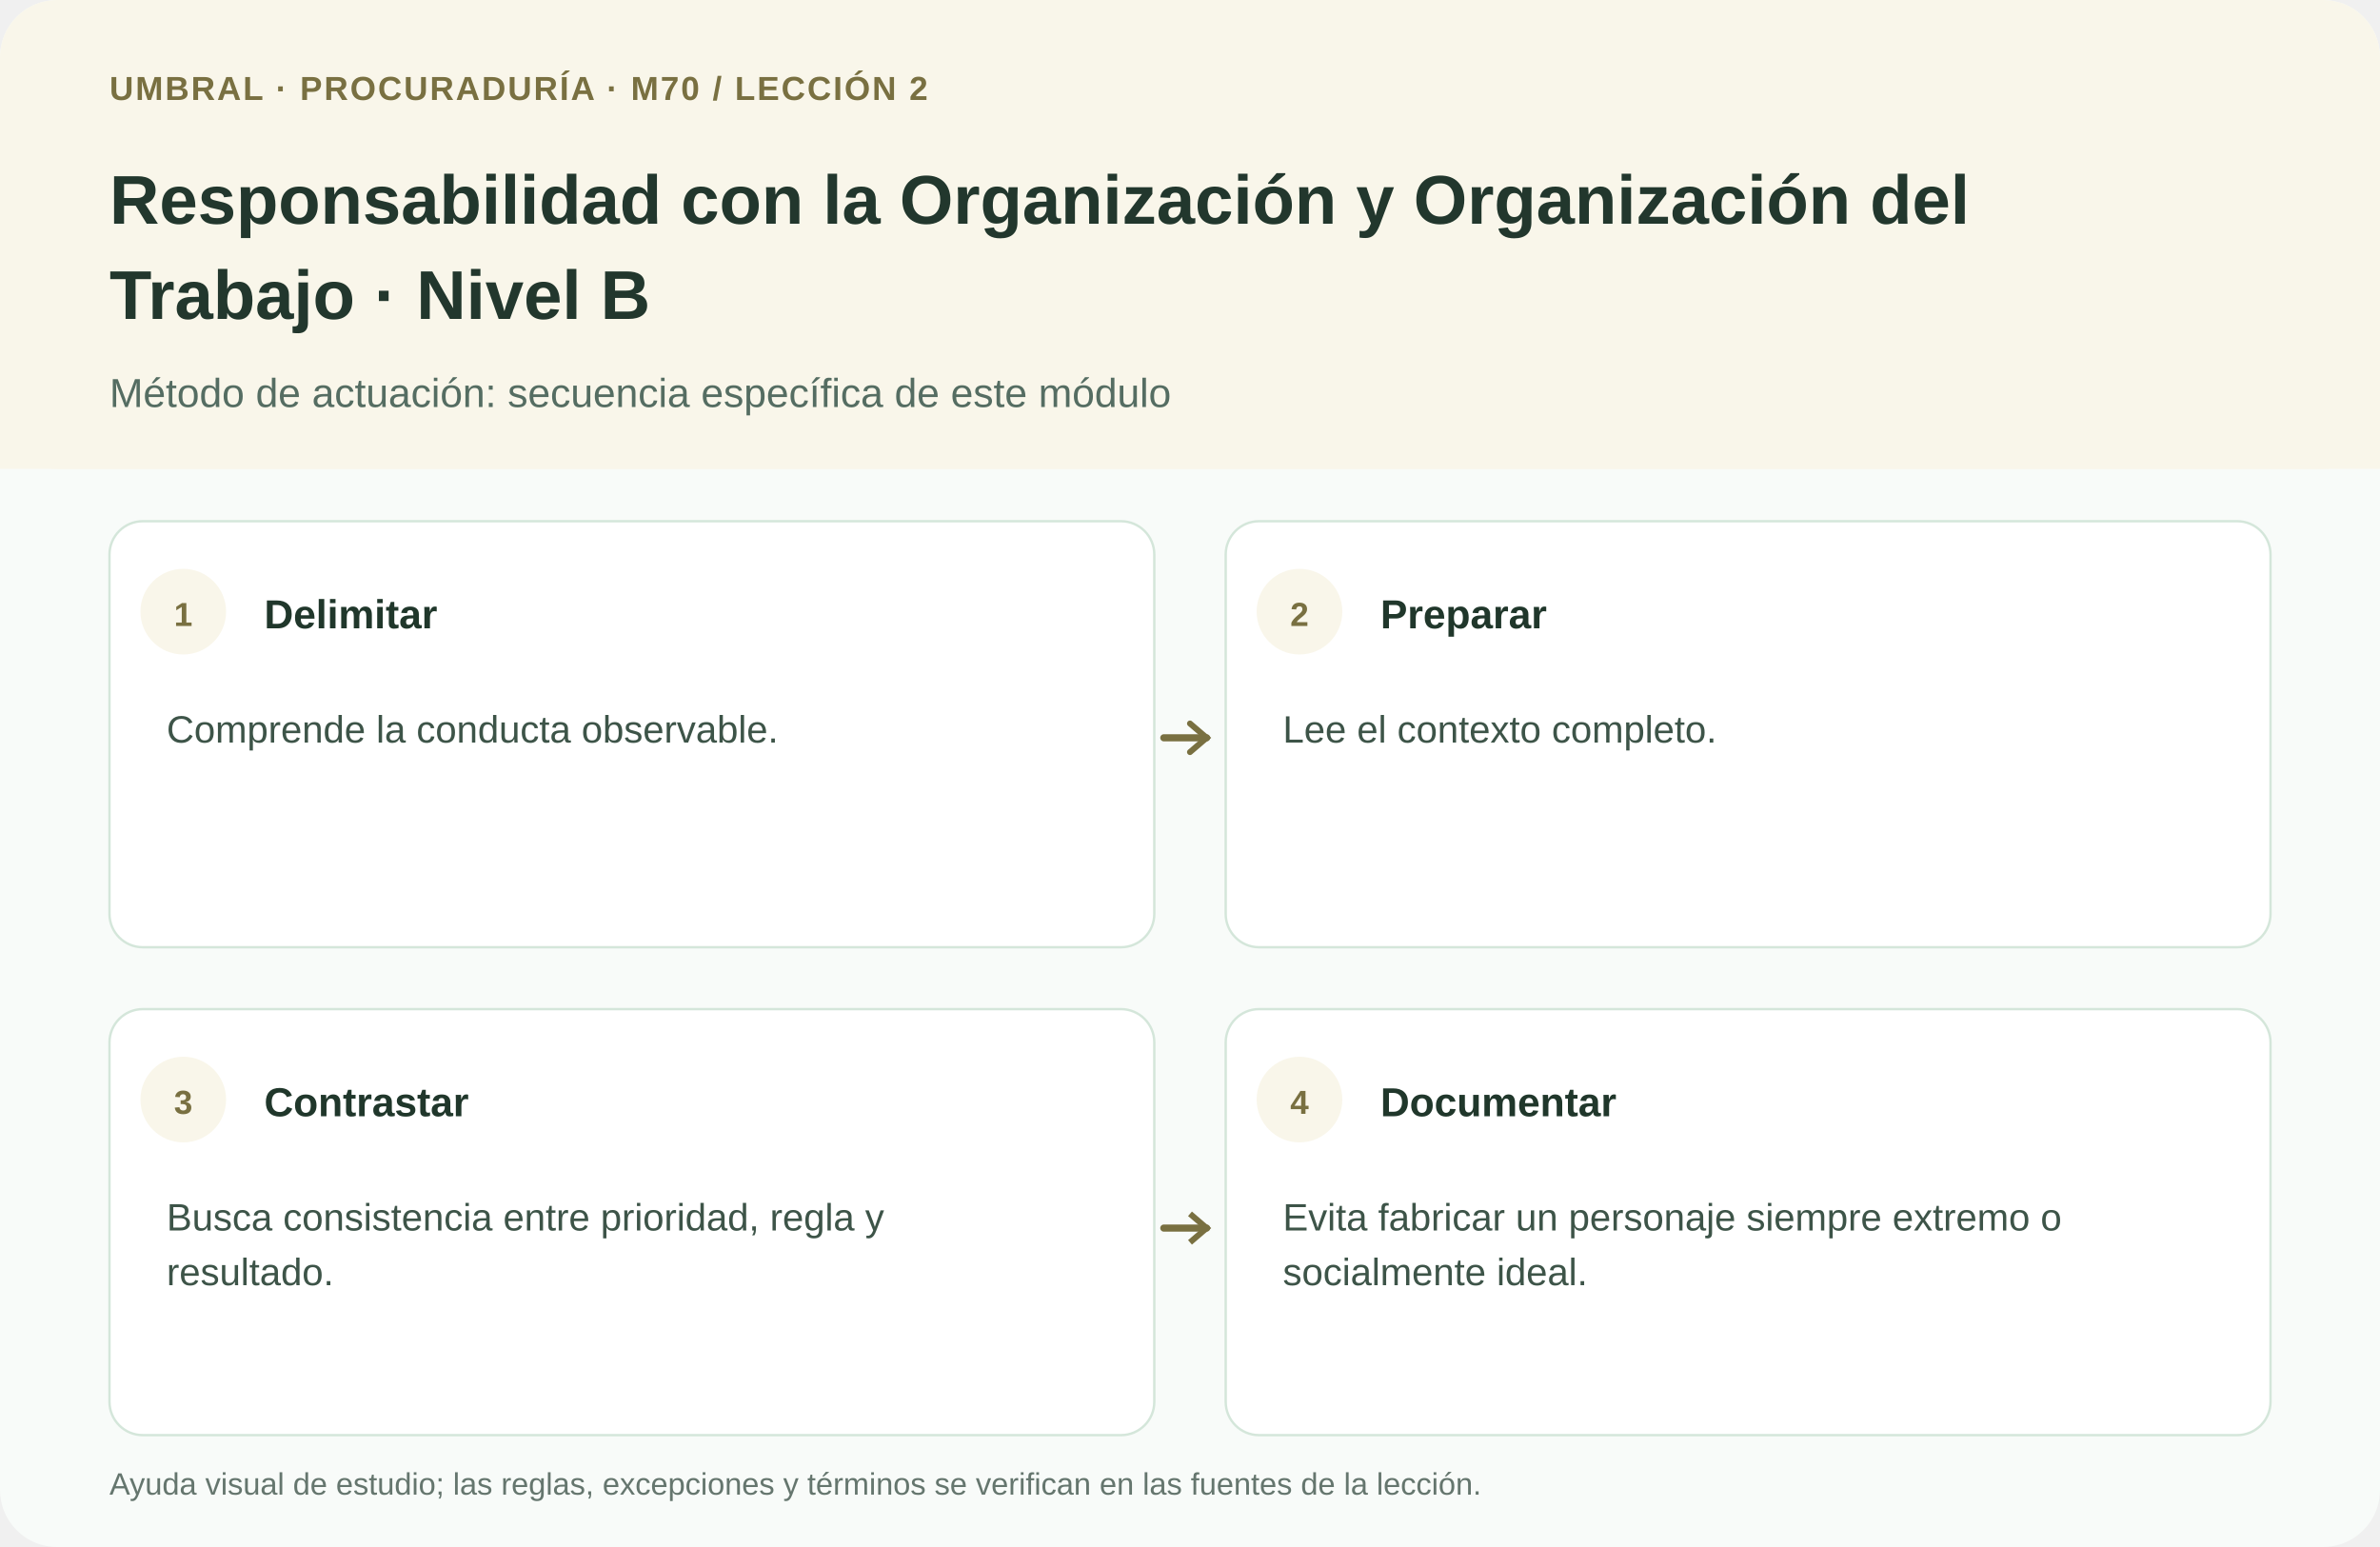
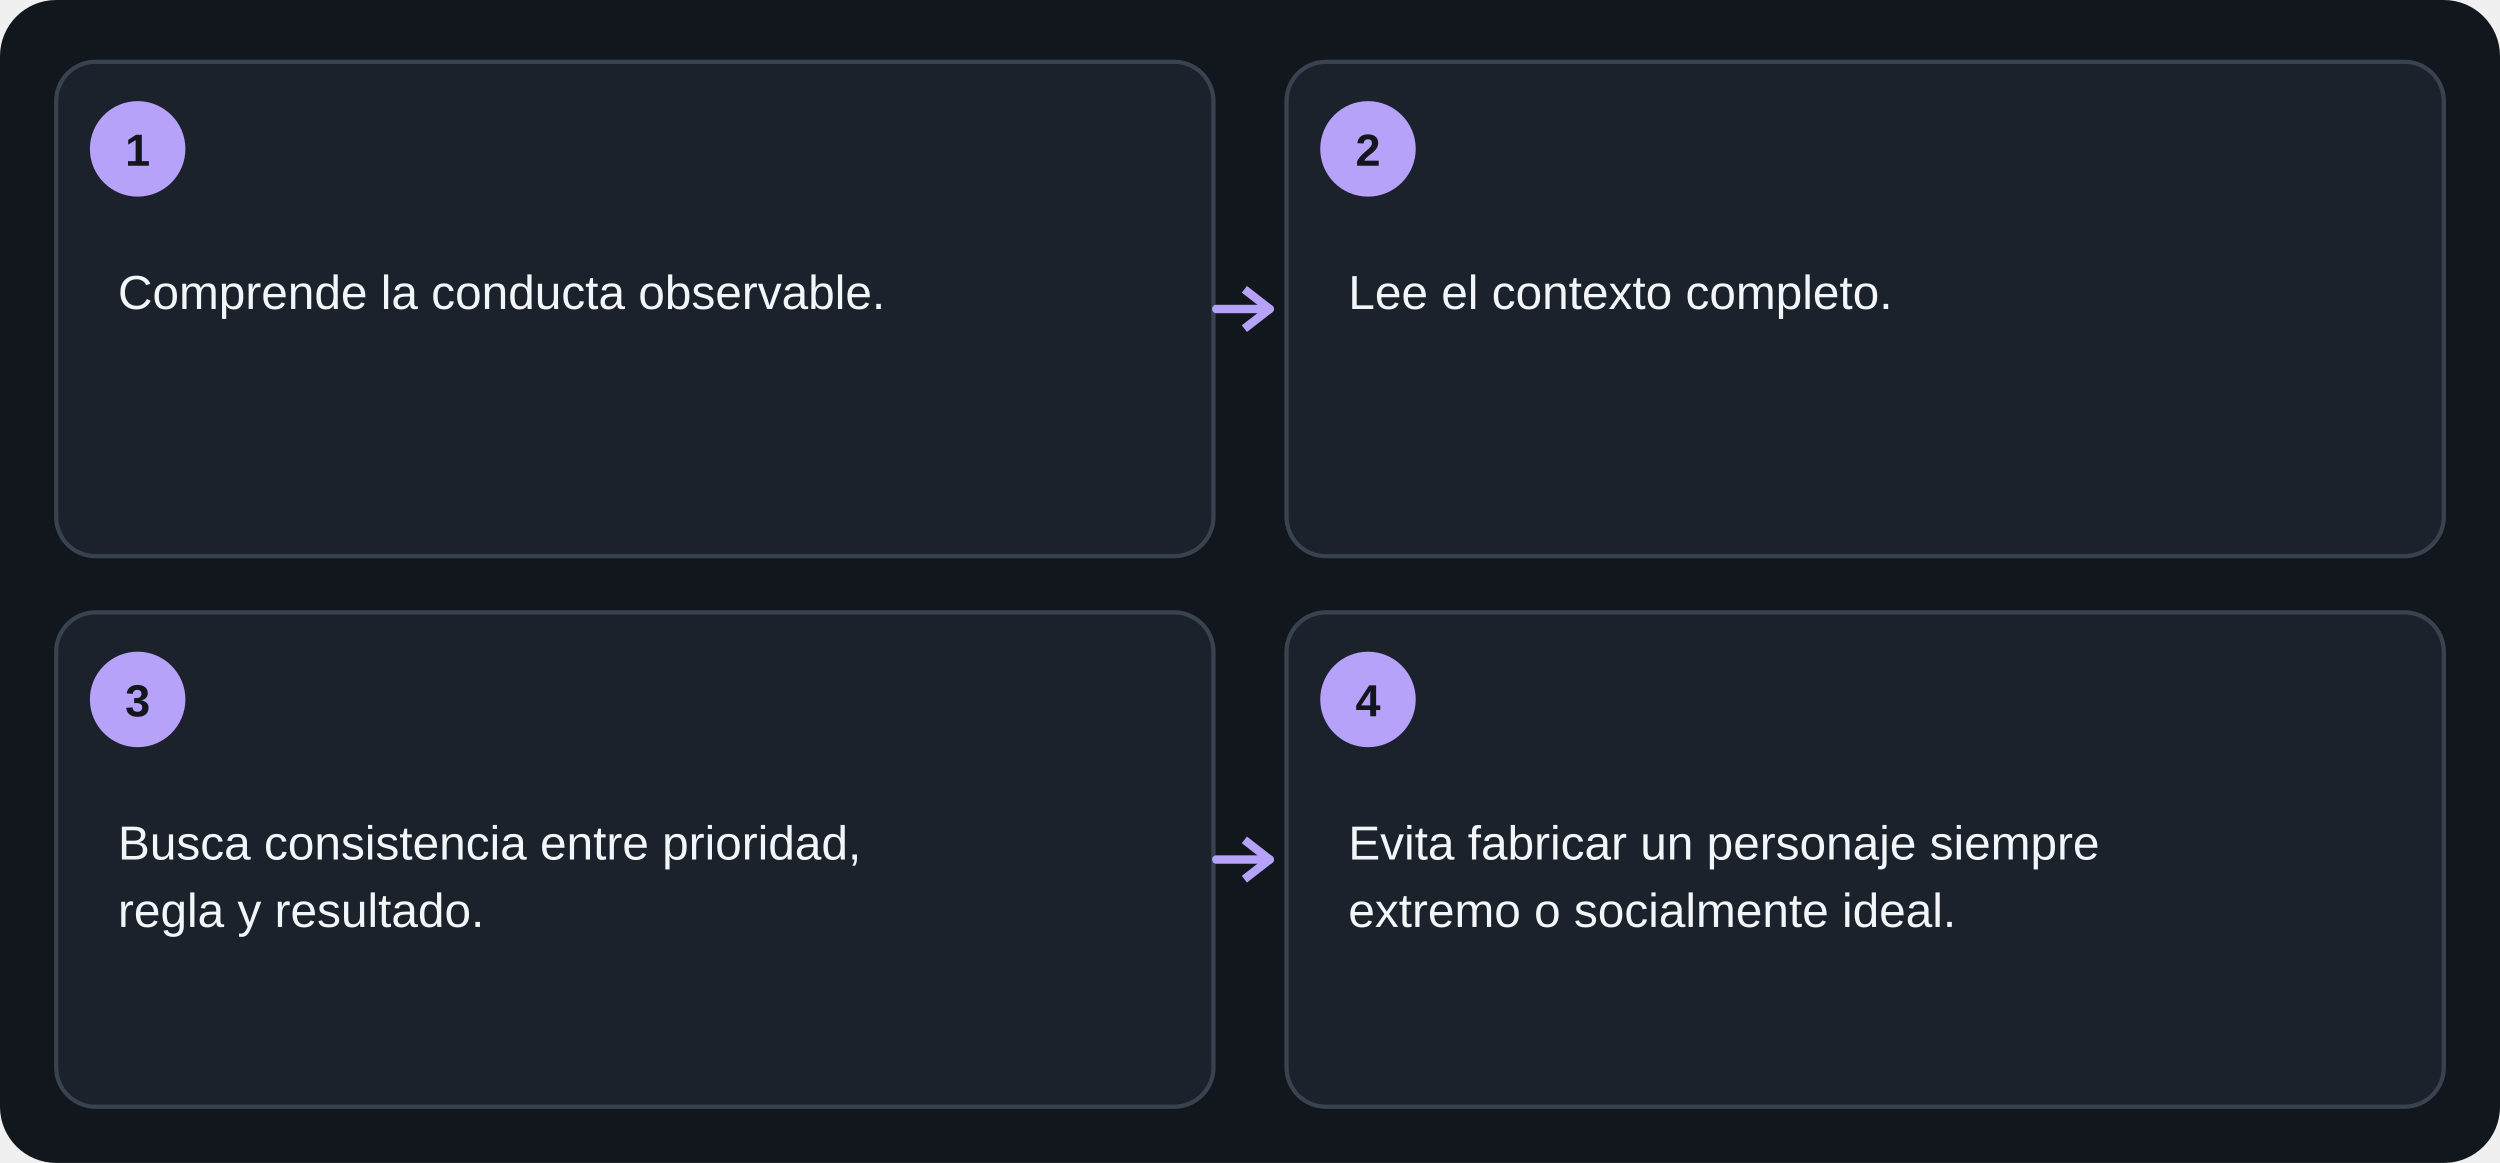
- <svg xmlns="http://www.w3.org/2000/svg" viewBox="0 0 1000 650" width="1000" height="650" role="img" aria-labelledby="title desc">
-   <style>
- .bg{fill:#F8FBF9}.main{fill:#22372D}.title{font:700 29px Arial,sans-serif;fill:#22372D}.sub{font:17px Arial,sans-serif;fill:#556D62}
- .eyebrow{font:700 14px Arial,sans-serif;letter-spacing:.8px;fill:#797041}.badge{font:700 14px Arial,sans-serif;fill:#797041}
- .panelTitle{font:700 17px Arial,sans-serif;fill:#20372B}.body{font:16px Arial,sans-serif;fill:#3D5448}.bodySmall{font:15px Arial,sans-serif;fill:#3D5448}.foot{font:13px Arial,sans-serif;fill:#65766E}
- </style>
-   <rect width="1000" height="650" rx="24" fill="#F8FBF9" />
-   <rect width="1000" height="197" rx="24" fill="#F9F6EA" />
-   <rect x="0" y="173" width="1000" height="24" fill="#F9F6EA" />
-   <text x="46" y="42" class="eyebrow">UMBRAL · PROCURADURÍA · M70 / LECCIÓN 2</text>
-   <text x="46" y="94" class="title">Responsabilidad con la Organización y Organización del</text>
-   <text x="46" y="134" class="title">Trabajo · Nivel B</text>
-   <text x="46" y="171" class="sub">Método de actuación: secuencia específica de este módulo</text>
-   <rect x="46" y="219" width="439" height="179" rx="14" fill="#FFF" stroke="#D4E6DA" />
-   <circle cx="77" cy="257" r="18" fill="#F9F6EA" />
-   <text x="77" y="263" class="badge" text-anchor="middle">1</text>
-   <text x="111" y="264" class="panelTitle">Delimitar</text>
-   <text x="70" y="312" class="body">Comprende la conducta observable.</text>
-   <rect x="515" y="219" width="439" height="179" rx="14" fill="#FFF" stroke="#D4E6DA" />
-   <circle cx="546" cy="257" r="18" fill="#F9F6EA" />
-   <text x="546" y="263" class="badge" text-anchor="middle">2</text>
-   <text x="580" y="264" class="panelTitle">Preparar</text>
-   <text x="539" y="312" class="body">Lee el contexto completo.</text>
-   <rect x="46" y="424" width="439" height="179" rx="14" fill="#FFF" stroke="#D4E6DA" />
-   <circle cx="77" cy="462" r="18" fill="#F9F6EA" />
-   <text x="77" y="468" class="badge" text-anchor="middle">3</text>
-   <text x="111" y="469" class="panelTitle">Contrastar</text>
-   <text x="70" y="517" class="body">Busca consistencia entre prioridad, regla y</text>
-   <text x="70" y="540" class="body">resultado.</text>
-   <rect x="515" y="424" width="439" height="179" rx="14" fill="#FFF" stroke="#D4E6DA" />
-   <circle cx="546" cy="462" r="18" fill="#F9F6EA" />
-   <text x="546" y="468" class="badge" text-anchor="middle">4</text>
-   <text x="580" y="469" class="panelTitle">Documentar</text>
-   <text x="539" y="517" class="body">Evita fabricar un personaje siempre extremo o</text>
-   <text x="539" y="540" class="body">socialmente ideal.</text>
-   <path d="M489 310 H507" stroke="#797041" stroke-width="3" stroke-linecap="round" />
-   <path d="M500 304 L507 310 L500 316" stroke="#797041" stroke-width="2.5" fill="none" stroke-linecap="round" />
-   <path d="M489 516 H507" stroke="#797041" stroke-width="3" stroke-linecap="round" />
-   <path d="M500 510 L507 516 L500 522" stroke="#797041" stroke-width="2.5" fill="none" />
-   <text x="46" y="628" class="foot">Ayuda visual de estudio; las reglas, excepciones y términos se verifican en las fuentes de la lección.</text>
+ <svg xmlns="http://www.w3.org/2000/svg" viewBox="0 0 890 414" width="890" height="414" role="img" aria-labelledby="title desc">
+   <style>.bg{fill:#12161D}.box{fill:#1C222C;stroke:#394350;stroke-width:1.5}.txt{font:500 17px 'Google Sans',Arial,sans-serif;fill:#F3F6F8}.small{font:500 15px 'Google Sans',Arial,sans-serif;fill:#A8B0BB}.bold{font:700 18px 'Google Sans',Arial,sans-serif;fill:#F3F6F8}.count{font:800 16px 'Google Sans',Arial,sans-serif;fill:#12161D}.warn{font:700 17px 'Google Sans',Arial,sans-serif;fill:#FB888A}</style>
+   <rect class="bg" width="890" height="414" rx="20" />
+   <rect class="box" x="20" y="22" width="412" height="176" rx="14" />
+   <circle cx="49" cy="53" r="17" fill="#B7A2FA" />
+   <text class="count" x="49" y="59" text-anchor="middle">1</text>
+   <text x="42" y="110" class="txt">Comprende la conducta observable.</text>
+   <rect class="box" x="458" y="22" width="412" height="176" rx="14" />
+   <circle cx="487" cy="53" r="17" fill="#B7A2FA" />
+   <text class="count" x="487" y="59" text-anchor="middle">2</text>
+   <text x="480" y="110" class="txt">Lee el contexto completo.</text>
+   <rect class="box" x="20" y="218" width="412" height="176" rx="14" />
+   <circle cx="49" cy="249" r="17" fill="#B7A2FA" />
+   <text class="count" x="49" y="255" text-anchor="middle">3</text>
+   <text x="42" y="306" class="txt">Busca consistencia entre prioridad,</text>
+   <text x="42" y="330" class="txt">regla y resultado.</text>
+   <rect class="box" x="458" y="218" width="412" height="176" rx="14" />
+   <circle cx="487" cy="249" r="17" fill="#B7A2FA" />
+   <text class="count" x="487" y="255" text-anchor="middle">4</text>
+   <text x="480" y="306" class="txt">Evita fabricar un personaje siempre</text>
+   <text x="480" y="330" class="txt">extremo o socialmente ideal.</text>
+   <path d="M433 110 L452 110" fill="none" stroke="#B7A2FA" stroke-width="3" stroke-linecap="round" />
+   <path d="M443 103 L452 110 L443 117" fill="none" stroke="#B7A2FA" stroke-width="3" stroke-linejoin="round" />
+   <path d="M433 306 L452 306" fill="none" stroke="#B7A2FA" stroke-width="3" stroke-linecap="round" />
+   <path d="M443 299 L452 306 L443 313" fill="none" stroke="#B7A2FA" stroke-width="3" stroke-linejoin="round" />
</svg>
